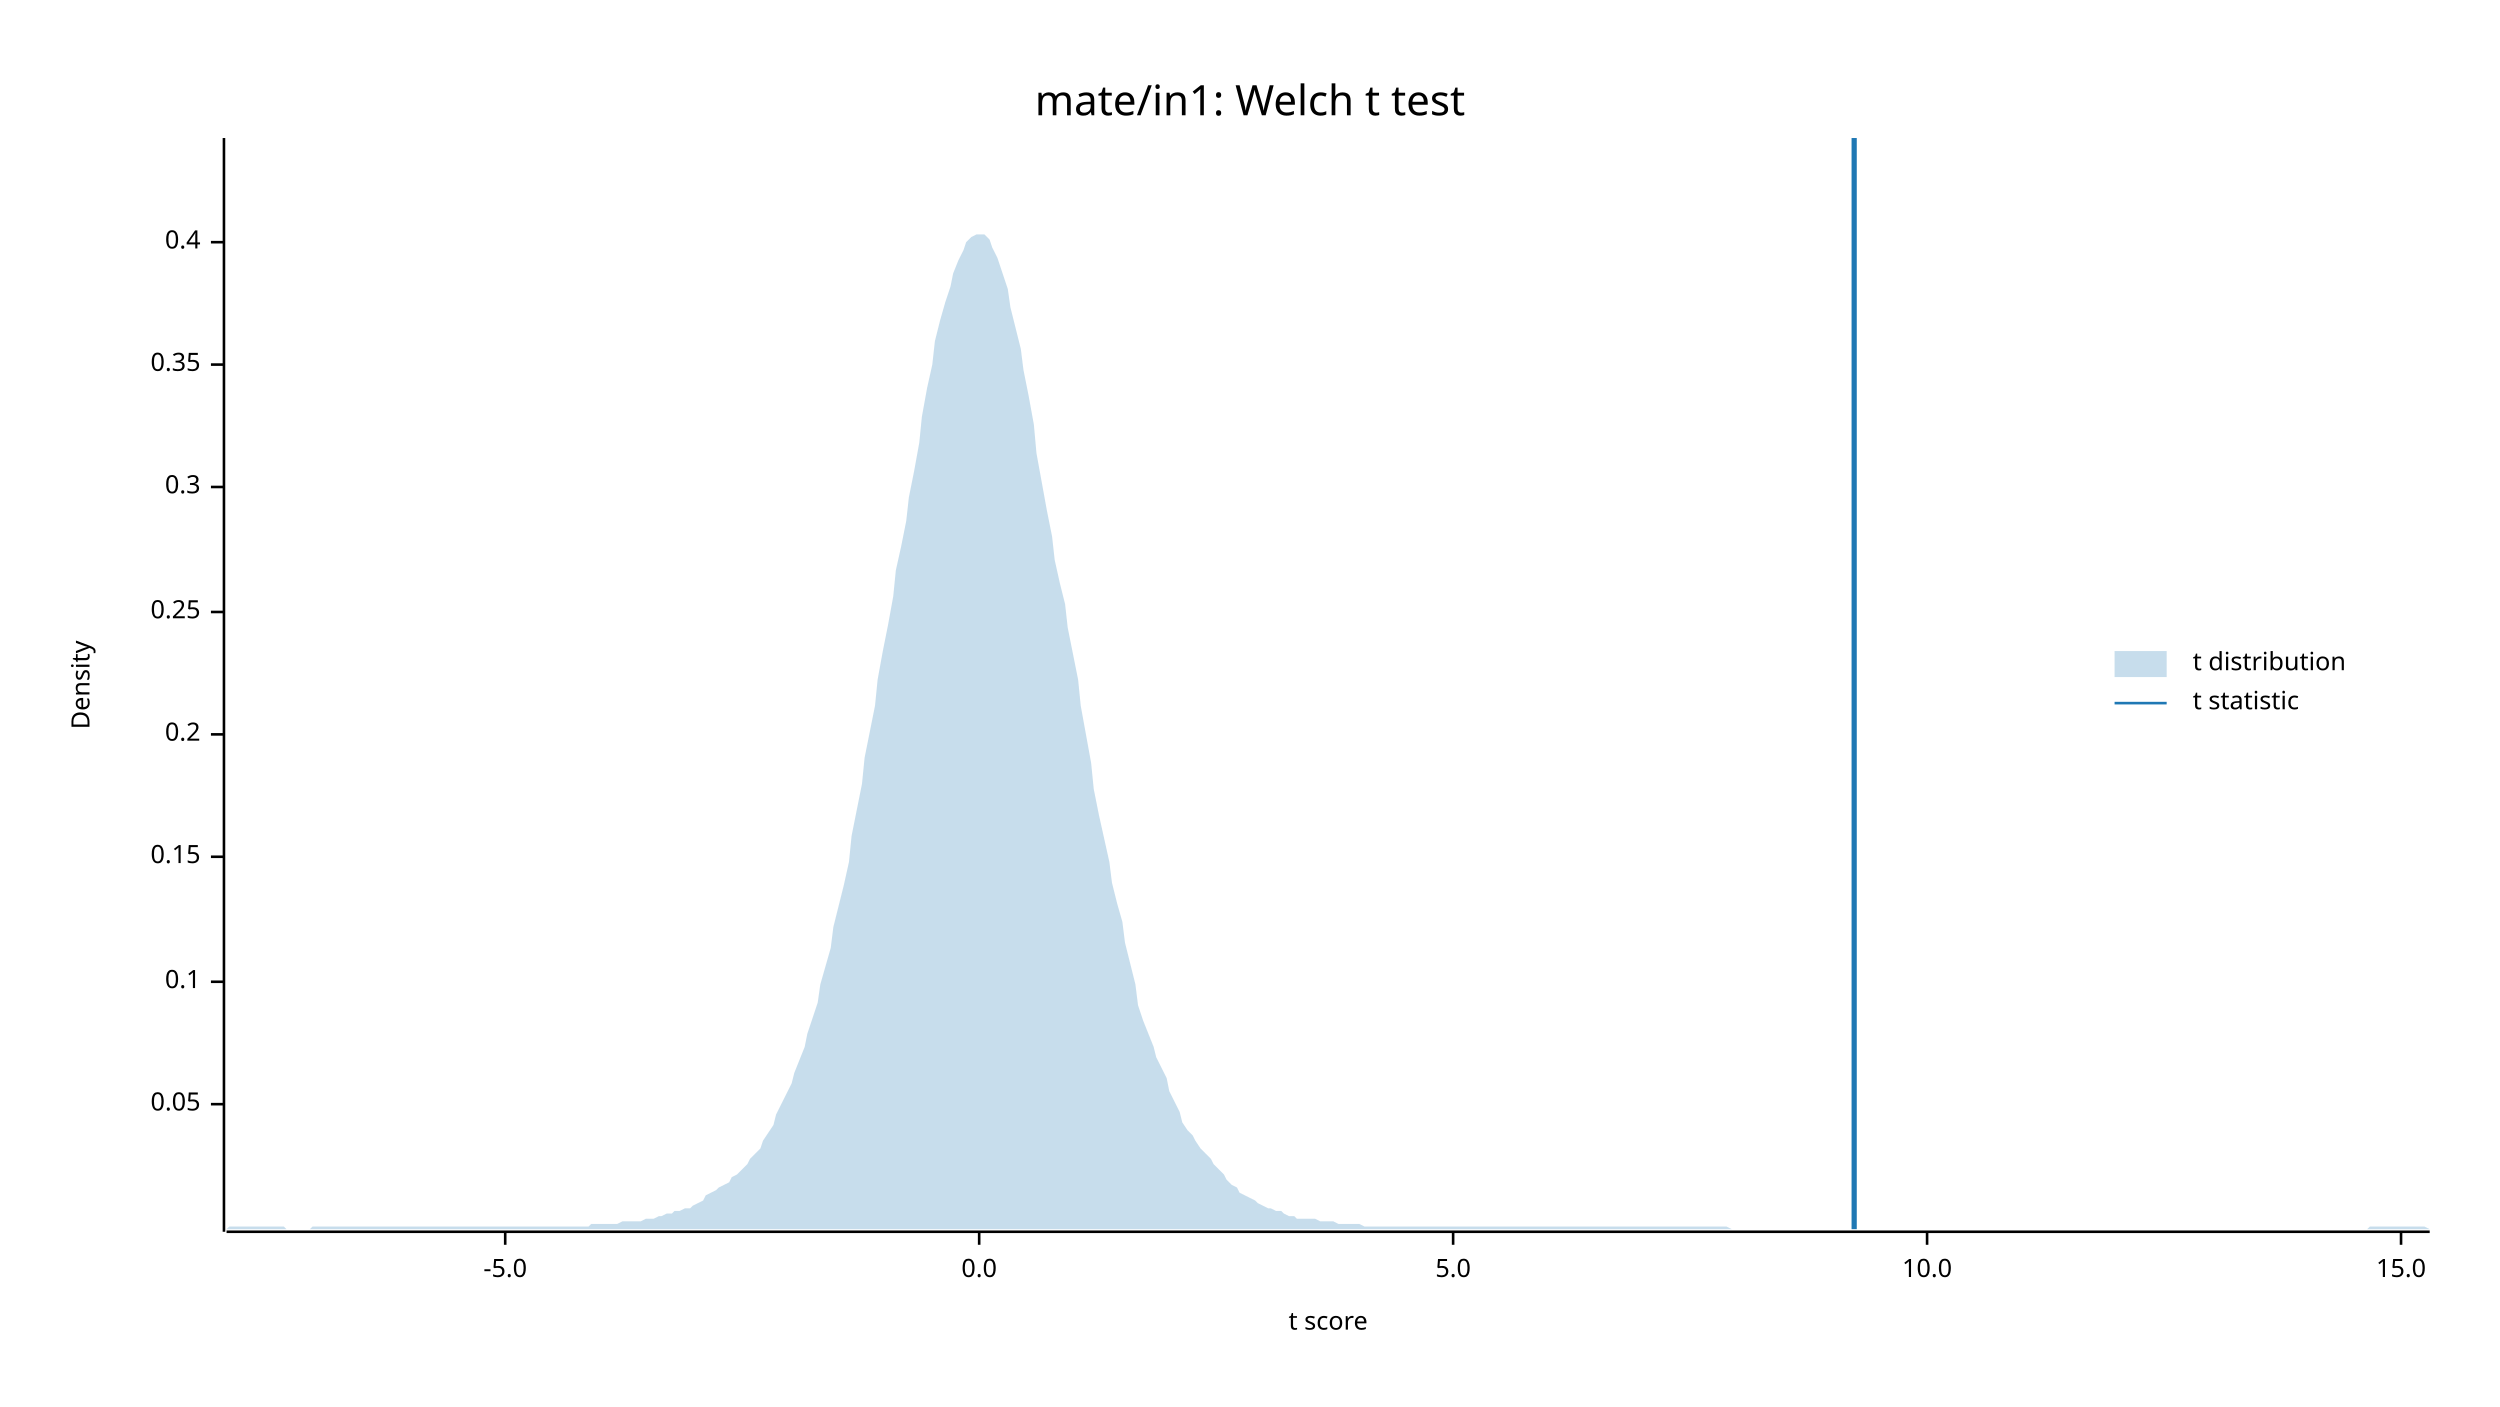
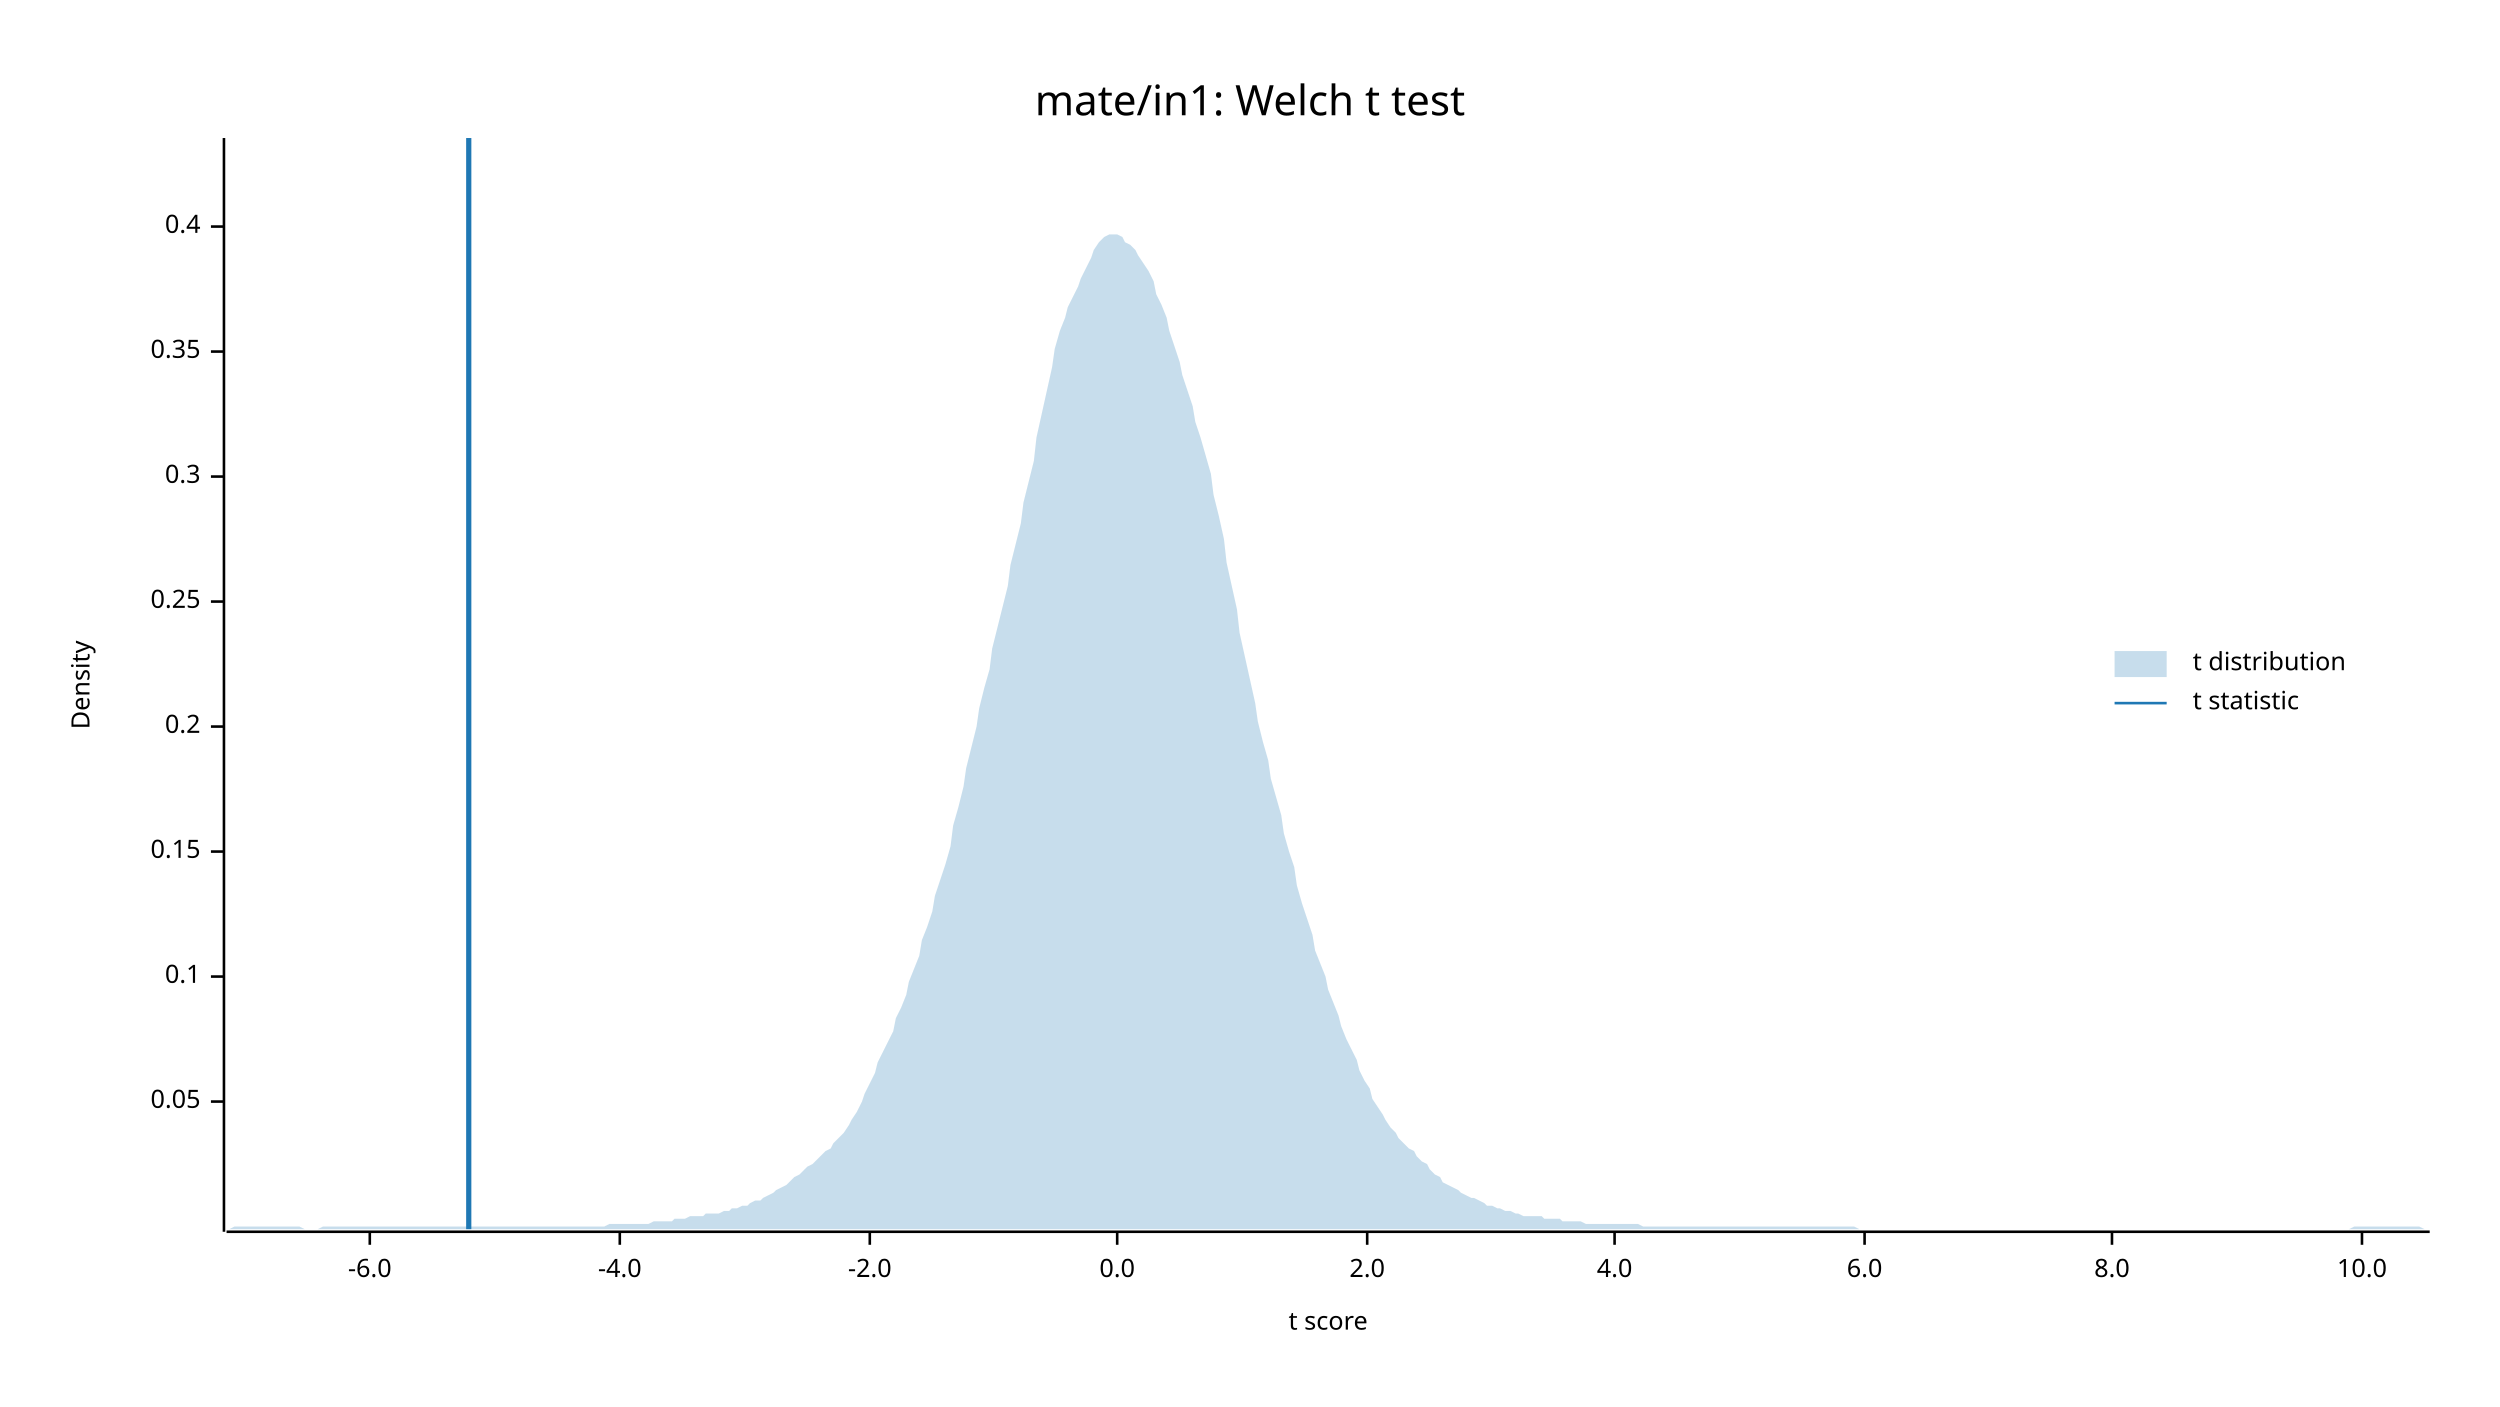
<svg xmlns="http://www.w3.org/2000/svg" width="960" height="540" viewBox="0 0 960 540">
  <text x="480" y="32" dy="0.76em" text-anchor="middle" font-family="sans-serif" font-size="16.129" opacity="1" fill="#000000">
mate/in1: Welch t test
</text>
  <text x="27" y="263" dy="0.76em" text-anchor="middle" font-family="sans-serif" font-size="9.677" opacity="1" fill="#000000" transform="rotate(270, 27, 263)">
Density
</text>
  <text x="510" y="513" dy="-0.5ex" text-anchor="middle" font-family="sans-serif" font-size="9.677" opacity="1" fill="#000000">
t score
</text>
  <polyline fill="none" opacity="1" stroke="#000000" stroke-width="1" points="86,53 86,473 " />
-   <text x="77" y="424" dy="0.5ex" text-anchor="end" font-family="sans-serif" font-size="9.677" opacity="1" fill="#000000">
+   <text x="77" y="423" dy="0.5ex" text-anchor="end" font-family="sans-serif" font-size="9.677" opacity="1" fill="#000000">
0.05
</text>
-   <polyline fill="none" opacity="1" stroke="#000000" stroke-width="1" points="81,424 86,424 " />
-   <text x="77" y="377" dy="0.5ex" text-anchor="end" font-family="sans-serif" font-size="9.677" opacity="1" fill="#000000">
+   <polyline fill="none" opacity="1" stroke="#000000" stroke-width="1" points="81,423 86,423 " />
+   <text x="77" y="375" dy="0.5ex" text-anchor="end" font-family="sans-serif" font-size="9.677" opacity="1" fill="#000000">
0.1
</text>
-   <polyline fill="none" opacity="1" stroke="#000000" stroke-width="1" points="81,377 86,377 " />
-   <text x="77" y="329" dy="0.5ex" text-anchor="end" font-family="sans-serif" font-size="9.677" opacity="1" fill="#000000">
+   <polyline fill="none" opacity="1" stroke="#000000" stroke-width="1" points="81,375 86,375 " />
+   <text x="77" y="327" dy="0.5ex" text-anchor="end" font-family="sans-serif" font-size="9.677" opacity="1" fill="#000000">
0.15
</text>
-   <polyline fill="none" opacity="1" stroke="#000000" stroke-width="1" points="81,329 86,329 " />
-   <text x="77" y="282" dy="0.5ex" text-anchor="end" font-family="sans-serif" font-size="9.677" opacity="1" fill="#000000">
+   <polyline fill="none" opacity="1" stroke="#000000" stroke-width="1" points="81,327 86,327 " />
+   <text x="77" y="279" dy="0.5ex" text-anchor="end" font-family="sans-serif" font-size="9.677" opacity="1" fill="#000000">
0.2
</text>
-   <polyline fill="none" opacity="1" stroke="#000000" stroke-width="1" points="81,282 86,282 " />
-   <text x="77" y="235" dy="0.5ex" text-anchor="end" font-family="sans-serif" font-size="9.677" opacity="1" fill="#000000">
+   <polyline fill="none" opacity="1" stroke="#000000" stroke-width="1" points="81,279 86,279 " />
+   <text x="77" y="231" dy="0.5ex" text-anchor="end" font-family="sans-serif" font-size="9.677" opacity="1" fill="#000000">
0.25
</text>
-   <polyline fill="none" opacity="1" stroke="#000000" stroke-width="1" points="81,235 86,235 " />
-   <text x="77" y="187" dy="0.5ex" text-anchor="end" font-family="sans-serif" font-size="9.677" opacity="1" fill="#000000">
+   <polyline fill="none" opacity="1" stroke="#000000" stroke-width="1" points="81,231 86,231 " />
+   <text x="77" y="183" dy="0.5ex" text-anchor="end" font-family="sans-serif" font-size="9.677" opacity="1" fill="#000000">
0.3
</text>
-   <polyline fill="none" opacity="1" stroke="#000000" stroke-width="1" points="81,187 86,187 " />
-   <text x="77" y="140" dy="0.5ex" text-anchor="end" font-family="sans-serif" font-size="9.677" opacity="1" fill="#000000">
+   <polyline fill="none" opacity="1" stroke="#000000" stroke-width="1" points="81,183 86,183 " />
+   <text x="77" y="135" dy="0.5ex" text-anchor="end" font-family="sans-serif" font-size="9.677" opacity="1" fill="#000000">
0.35
</text>
-   <polyline fill="none" opacity="1" stroke="#000000" stroke-width="1" points="81,140 86,140 " />
-   <text x="77" y="93" dy="0.5ex" text-anchor="end" font-family="sans-serif" font-size="9.677" opacity="1" fill="#000000">
+   <polyline fill="none" opacity="1" stroke="#000000" stroke-width="1" points="81,135 86,135 " />
+   <text x="77" y="87" dy="0.5ex" text-anchor="end" font-family="sans-serif" font-size="9.677" opacity="1" fill="#000000">
0.4
</text>
-   <polyline fill="none" opacity="1" stroke="#000000" stroke-width="1" points="81,93 86,93 " />
+   <polyline fill="none" opacity="1" stroke="#000000" stroke-width="1" points="81,87 86,87 " />
  <polyline fill="none" opacity="1" stroke="#000000" stroke-width="1" points="87,473 933,473 " />
-   <text x="194" y="483" dy="0.76em" text-anchor="middle" font-family="sans-serif" font-size="9.677" opacity="1" fill="#000000">
- -5.0
+   <text x="142" y="483" dy="0.76em" text-anchor="middle" font-family="sans-serif" font-size="9.677" opacity="1" fill="#000000">
+ -6.0
</text>
-   <polyline fill="none" opacity="1" stroke="#000000" stroke-width="1" points="194,473 194,478 " />
-   <text x="376" y="483" dy="0.76em" text-anchor="middle" font-family="sans-serif" font-size="9.677" opacity="1" fill="#000000">
+   <polyline fill="none" opacity="1" stroke="#000000" stroke-width="1" points="142,473 142,478 " />
+   <text x="238" y="483" dy="0.76em" text-anchor="middle" font-family="sans-serif" font-size="9.677" opacity="1" fill="#000000">
+ -4.0
+ </text>
+   <polyline fill="none" opacity="1" stroke="#000000" stroke-width="1" points="238,473 238,478 " />
+   <text x="334" y="483" dy="0.76em" text-anchor="middle" font-family="sans-serif" font-size="9.677" opacity="1" fill="#000000">
+ -2.0
+ </text>
+   <polyline fill="none" opacity="1" stroke="#000000" stroke-width="1" points="334,473 334,478 " />
+   <text x="429" y="483" dy="0.76em" text-anchor="middle" font-family="sans-serif" font-size="9.677" opacity="1" fill="#000000">
0.0
</text>
-   <polyline fill="none" opacity="1" stroke="#000000" stroke-width="1" points="376,473 376,478 " />
-   <text x="558" y="483" dy="0.76em" text-anchor="middle" font-family="sans-serif" font-size="9.677" opacity="1" fill="#000000">
- 5.0
+   <polyline fill="none" opacity="1" stroke="#000000" stroke-width="1" points="429,473 429,478 " />
+   <text x="525" y="483" dy="0.76em" text-anchor="middle" font-family="sans-serif" font-size="9.677" opacity="1" fill="#000000">
+ 2.0
</text>
-   <polyline fill="none" opacity="1" stroke="#000000" stroke-width="1" points="558,473 558,478 " />
-   <text x="740" y="483" dy="0.76em" text-anchor="middle" font-family="sans-serif" font-size="9.677" opacity="1" fill="#000000">
+   <polyline fill="none" opacity="1" stroke="#000000" stroke-width="1" points="525,473 525,478 " />
+   <text x="620" y="483" dy="0.76em" text-anchor="middle" font-family="sans-serif" font-size="9.677" opacity="1" fill="#000000">
+ 4.0
+ </text>
+   <polyline fill="none" opacity="1" stroke="#000000" stroke-width="1" points="620,473 620,478 " />
+   <text x="716" y="483" dy="0.76em" text-anchor="middle" font-family="sans-serif" font-size="9.677" opacity="1" fill="#000000">
+ 6.0
+ </text>
+   <polyline fill="none" opacity="1" stroke="#000000" stroke-width="1" points="716,473 716,478 " />
+   <text x="811" y="483" dy="0.76em" text-anchor="middle" font-family="sans-serif" font-size="9.677" opacity="1" fill="#000000">
+ 8.0
+ </text>
+   <polyline fill="none" opacity="1" stroke="#000000" stroke-width="1" points="811,473 811,478 " />
+   <text x="907" y="483" dy="0.76em" text-anchor="middle" font-family="sans-serif" font-size="9.677" opacity="1" fill="#000000">
10.0
</text>
-   <polyline fill="none" opacity="1" stroke="#000000" stroke-width="1" points="740,473 740,478 " />
-   <text x="922" y="483" dy="0.76em" text-anchor="middle" font-family="sans-serif" font-size="9.677" opacity="1" fill="#000000">
- 15.0
- </text>
-   <polyline fill="none" opacity="1" stroke="#000000" stroke-width="1" points="922,473 922,478 " />
-   <polygon opacity="0.25" fill="#1F78B4" points="87,472 88,471 90,471 92,471 93,471 95,471 97,471 98,471 100,471 102,471 103,471 105,471 107,471 109,471 110,472 112,472 114,472 115,472 117,472 119,472 120,471 122,471 124,471 125,471 127,471 129,471 131,471 132,471 134,471 136,471 137,471 139,471 141,471 142,471 144,471 146,471 148,471 149,471 151,471 153,471 154,471 156,471 158,471 159,471 161,471 163,471 164,471 166,471 168,471 170,471 171,471 173,471 175,471 176,471 178,471 180,471 181,471 183,471 185,471 187,471 188,471 190,471 192,471 193,471 195,471 197,471 198,471 200,471 202,471 203,471 205,471 207,471 209,471 210,471 212,471 214,471 215,471 217,471 219,471 220,471 222,471 224,471 226,471 227,470 229,470 231,470 232,470 234,470 236,470 237,470 239,469 241,469 242,469 244,469 246,469 248,468 249,468 251,468 253,467 254,467 256,466 258,466 259,465 261,465 263,464 265,464 266,463 268,462 270,461 271,459 273,458 275,457 276,456 278,455 280,454 281,452 283,451 285,449 287,447 288,445 290,443 292,441 293,438 295,435 297,432 298,428 300,424 302,420 304,416 305,412 307,407 309,402 310,397 312,391 314,385 315,378 317,371 319,364 320,356 322,348 324,340 326,331 327,321 329,311 331,301 332,291 334,281 336,271 337,261 339,250 341,240 343,229 344,219 346,210 348,200 349,191 351,181 353,170 354,160 356,149 358,140 359,131 361,123 363,116 365,110 366,105 368,100 370,96 371,93 373,91 375,90 376,90 378,90 380,92 381,95 383,99 385,105 387,111 388,118 390,126 392,134 393,142 395,152 397,163 398,174 400,185 402,196 404,206 405,215 407,224 409,232 410,241 412,251 414,261 415,271 417,282 419,293 420,303 422,313 424,322 426,331 427,339 429,347 431,354 432,362 434,370 436,378 437,386 439,392 441,397 443,402 444,406 446,410 448,414 449,419 451,423 453,427 454,431 456,434 458,436 459,438 461,441 463,443 465,445 466,447 468,449 470,451 471,453 473,455 475,456 476,458 478,459 480,460 482,461 483,462 485,463 487,464 488,464 490,465 492,465 493,466 495,467 497,467 498,468 500,468 502,468 504,468 505,468 507,469 509,469 510,469 512,469 514,470 515,470 517,470 519,470 521,470 522,470 524,471 526,471 527,471 529,471 531,471 532,471 534,471 536,471 537,471 539,471 541,471 543,471 544,471 546,471 548,471 549,471 551,471 553,471 554,471 556,471 558,471 560,471 561,471 563,471 565,471 566,471 568,471 570,471 571,471 573,471 575,471 576,471 578,471 580,471 582,471 583,471 585,471 587,471 588,471 590,471 592,471 593,471 595,471 597,471 599,471 600,471 602,471 604,471 605,471 607,471 609,471 610,471 612,471 614,471 615,471 617,471 619,471 621,471 622,471 624,471 626,471 627,471 629,471 631,471 632,471 634,471 636,471 638,471 639,471 641,471 643,471 644,471 646,471 648,471 649,471 651,471 653,471 654,471 656,471 658,471 660,471 661,471 663,471 665,472 666,472 668,472 670,472 671,472 673,472 675,472 676,472 678,472 680,472 682,472 683,472 685,472 687,472 688,472 690,472 692,472 693,472 695,472 697,472 699,472 700,472 702,472 704,472 705,472 707,472 709,472 710,472 712,472 714,472 715,472 717,472 719,472 721,472 722,472 724,472 726,472 727,472 729,472 731,472 732,472 734,472 736,472 738,472 739,472 741,472 743,472 744,472 746,472 748,472 749,472 751,472 753,472 754,472 756,472 758,472 760,472 761,472 763,472 765,472 766,472 768,472 770,472 771,472 773,472 775,472 777,472 778,472 780,472 782,472 783,472 785,472 787,472 788,472 790,472 792,472 793,472 795,472 797,472 799,472 800,472 802,472 804,472 805,472 807,472 809,472 810,472 812,472 814,472 816,472 817,472 819,472 821,472 822,472 824,472 826,472 827,472 829,472 831,472 832,472 834,472 836,472 838,472 839,472 841,472 843,472 844,472 846,472 848,472 849,472 851,472 853,472 855,472 856,472 858,472 860,472 861,472 863,472 865,472 866,472 868,472 870,472 871,472 873,472 875,472 877,472 878,472 880,472 882,472 883,472 885,472 887,472 888,472 890,472 892,472 894,472 895,472 897,472 899,472 900,472 902,472 904,472 905,472 907,472 909,472 910,471 912,471 914,471 916,471 917,471 919,471 921,471 922,471 924,471 926,471 927,471 929,471 931,471 933,472 933,472 87,472 " />
-   <polyline fill="none" opacity="1" stroke="#1F78B4" stroke-width="2" points="712,472 712,53 " />
+   <polyline fill="none" opacity="1" stroke="#000000" stroke-width="1" points="907,473 907,478 " />
+   <polygon opacity="0.25" fill="#1F78B4" points="87,472 88,472 90,471 92,471 93,471 95,471 97,471 98,471 100,471 102,471 103,471 105,471 107,471 109,471 110,471 112,471 114,471 115,471 117,472 119,472 120,472 122,472 124,471 125,471 127,471 129,471 131,471 132,471 134,471 136,471 137,471 139,471 141,471 142,471 144,471 146,471 148,471 149,471 151,471 153,471 154,471 156,471 158,471 159,471 161,471 163,471 164,471 166,471 168,471 170,471 171,471 173,471 175,471 176,471 178,471 180,471 181,471 183,471 185,471 187,471 188,471 190,471 192,471 193,471 195,471 197,471 198,471 200,471 202,471 203,471 205,471 207,471 209,471 210,471 212,471 214,471 215,471 217,471 219,471 220,471 222,471 224,471 226,471 227,471 229,471 231,471 232,471 234,470 236,470 237,470 239,470 241,470 242,470 244,470 246,470 248,470 249,470 251,469 253,469 254,469 256,469 258,469 259,468 261,468 263,468 265,467 266,467 268,467 270,467 271,466 273,466 275,466 276,466 278,465 280,465 281,464 283,464 285,463 287,463 288,462 290,461 292,461 293,460 295,459 297,458 298,457 300,456 302,455 304,453 305,452 307,451 309,449 310,448 312,447 314,445 315,444 317,442 319,441 320,439 322,437 324,435 326,432 327,430 329,427 331,423 332,420 334,416 336,412 337,408 339,404 341,400 343,396 344,391 346,387 348,382 349,377 351,372 353,367 354,361 356,356 358,350 359,344 361,338 363,332 365,325 366,317 368,310 370,302 371,295 373,287 375,279 376,272 378,264 380,257 381,249 383,241 385,233 387,225 388,217 390,209 392,201 393,193 395,185 397,177 398,168 400,159 402,150 404,141 405,134 407,127 409,122 410,118 412,114 414,110 415,107 417,103 419,99 420,96 422,93 424,91 426,90 427,90 429,90 431,91 432,93 434,94 436,96 437,98 439,101 441,104 443,108 444,113 446,117 448,122 449,127 451,133 453,139 454,144 456,150 458,156 459,162 461,168 463,175 465,182 466,190 468,198 470,207 471,216 473,225 475,234 476,243 478,252 480,261 482,270 483,277 485,285 487,292 488,299 490,306 492,313 493,320 495,327 497,333 498,340 500,347 502,353 504,359 505,365 507,370 509,375 510,380 512,385 514,390 515,394 517,399 519,403 521,407 522,411 524,415 526,418 527,422 529,425 531,428 532,430 534,433 536,435 537,437 539,439 541,441 543,442 544,444 546,446 548,447 549,449 551,451 553,452 554,454 556,455 558,456 560,457 561,458 563,459 565,460 566,460 568,461 570,462 571,463 573,463 575,464 576,464 578,465 580,465 582,466 583,466 585,467 587,467 588,467 590,467 592,467 593,468 595,468 597,468 599,468 600,469 602,469 604,469 605,469 607,469 609,470 610,470 612,470 614,470 615,470 617,470 619,470 621,470 622,470 624,470 626,470 627,470 629,470 631,471 632,471 634,471 636,471 638,471 639,471 641,471 643,471 644,471 646,471 648,471 649,471 651,471 653,471 654,471 656,471 658,471 660,471 661,471 663,471 665,471 666,471 668,471 670,471 671,471 673,471 675,471 676,471 678,471 680,471 682,471 683,471 685,471 687,471 688,471 690,471 692,471 693,471 695,471 697,471 699,471 700,471 702,471 704,471 705,471 707,471 709,471 710,471 712,471 714,472 715,472 717,472 719,472 721,472 722,472 724,472 726,472 727,472 729,472 731,472 732,472 734,472 736,472 738,472 739,472 741,472 743,472 744,472 746,472 748,472 749,472 751,472 753,472 754,472 756,472 758,472 760,472 761,472 763,472 765,472 766,472 768,472 770,472 771,472 773,472 775,472 777,472 778,472 780,472 782,472 783,472 785,472 787,472 788,472 790,472 792,472 793,472 795,472 797,472 799,472 800,472 802,472 804,472 805,472 807,472 809,472 810,472 812,472 814,472 816,472 817,472 819,472 821,472 822,472 824,472 826,472 827,472 829,472 831,472 832,472 834,472 836,472 838,472 839,472 841,472 843,472 844,472 846,472 848,472 849,472 851,472 853,472 855,472 856,472 858,472 860,472 861,472 863,472 865,472 866,472 868,472 870,472 871,472 873,472 875,472 877,472 878,472 880,472 882,472 883,472 885,472 887,472 888,472 890,472 892,472 894,472 895,472 897,472 899,472 900,472 902,472 904,471 905,471 907,471 909,471 910,471 912,471 914,471 916,471 917,471 919,471 921,471 922,471 924,471 926,471 927,471 929,471 931,472 933,472 933,472 87,472 " />
+   <polyline fill="none" opacity="1" stroke="#1F78B4" stroke-width="2" points="180,472 180,53 " />
  <text x="842" y="250" dy="0.76em" text-anchor="start" font-family="sans-serif" font-size="9.677" opacity="1" fill="#000000">
t distribution
</text>
  <text x="842" y="265" dy="0.76em" text-anchor="start" font-family="sans-serif" font-size="9.677" opacity="1" fill="#000000">
t statistic
</text>
  <rect x="812" y="250" width="20" height="10" opacity="0.25" fill="#1F78B4" stroke="none" />
  <polyline fill="none" opacity="1" stroke="#1F78B4" stroke-width="1" points="812,270 832,270 " />
</svg>
